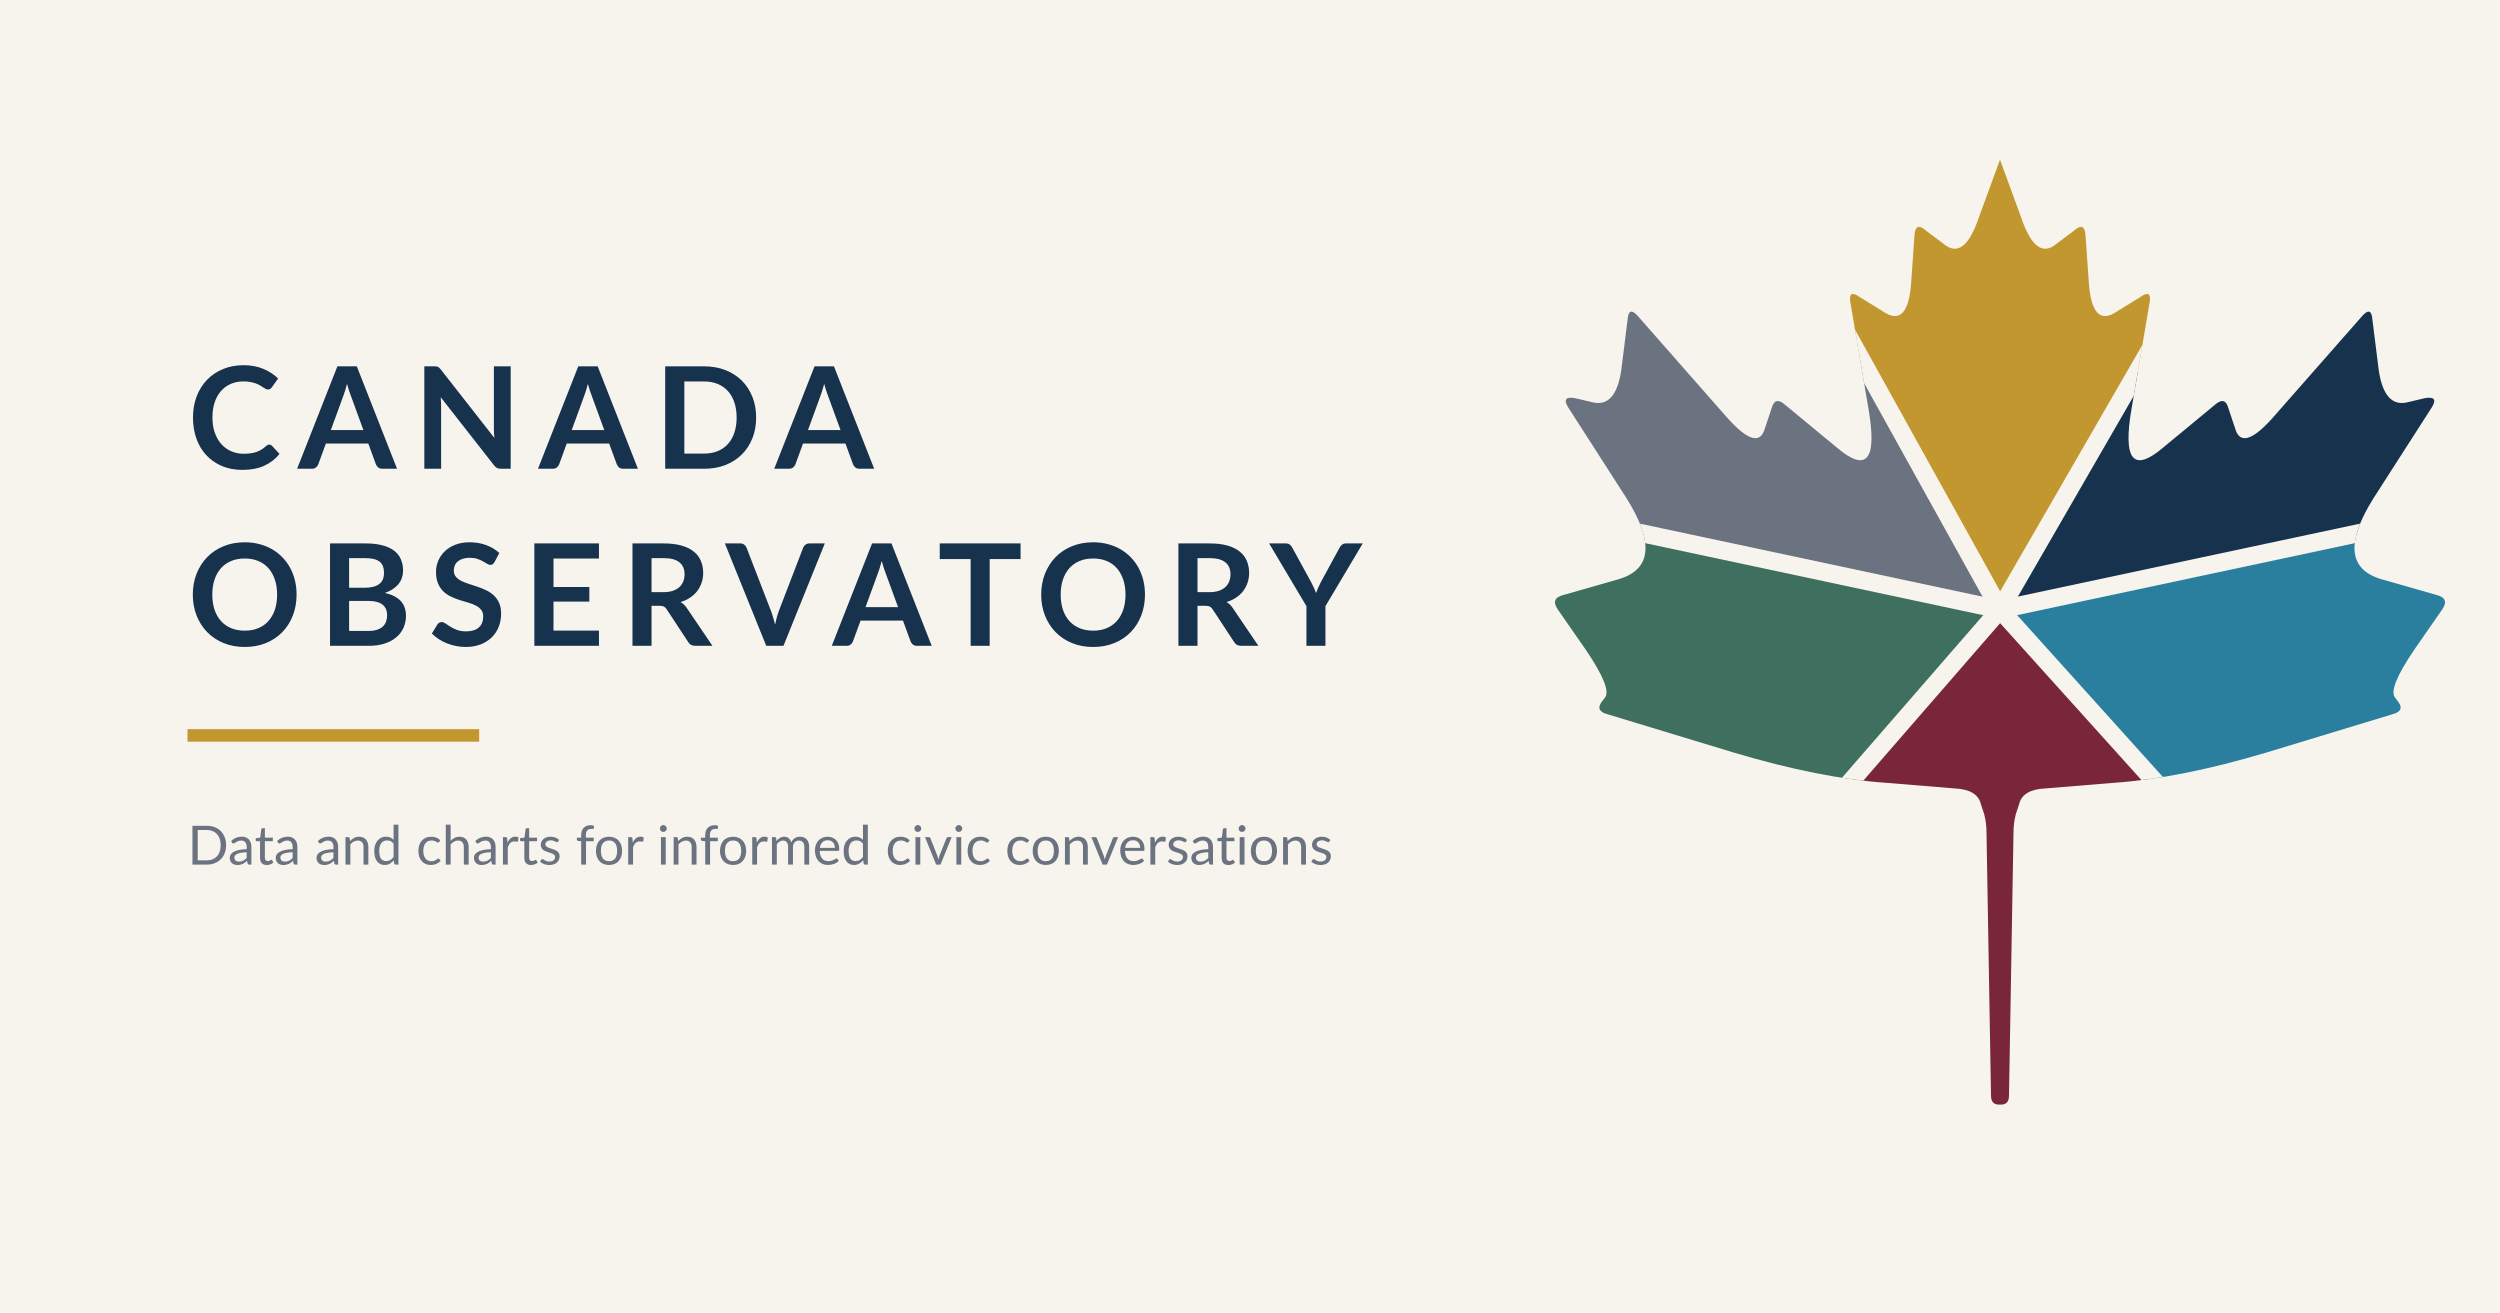
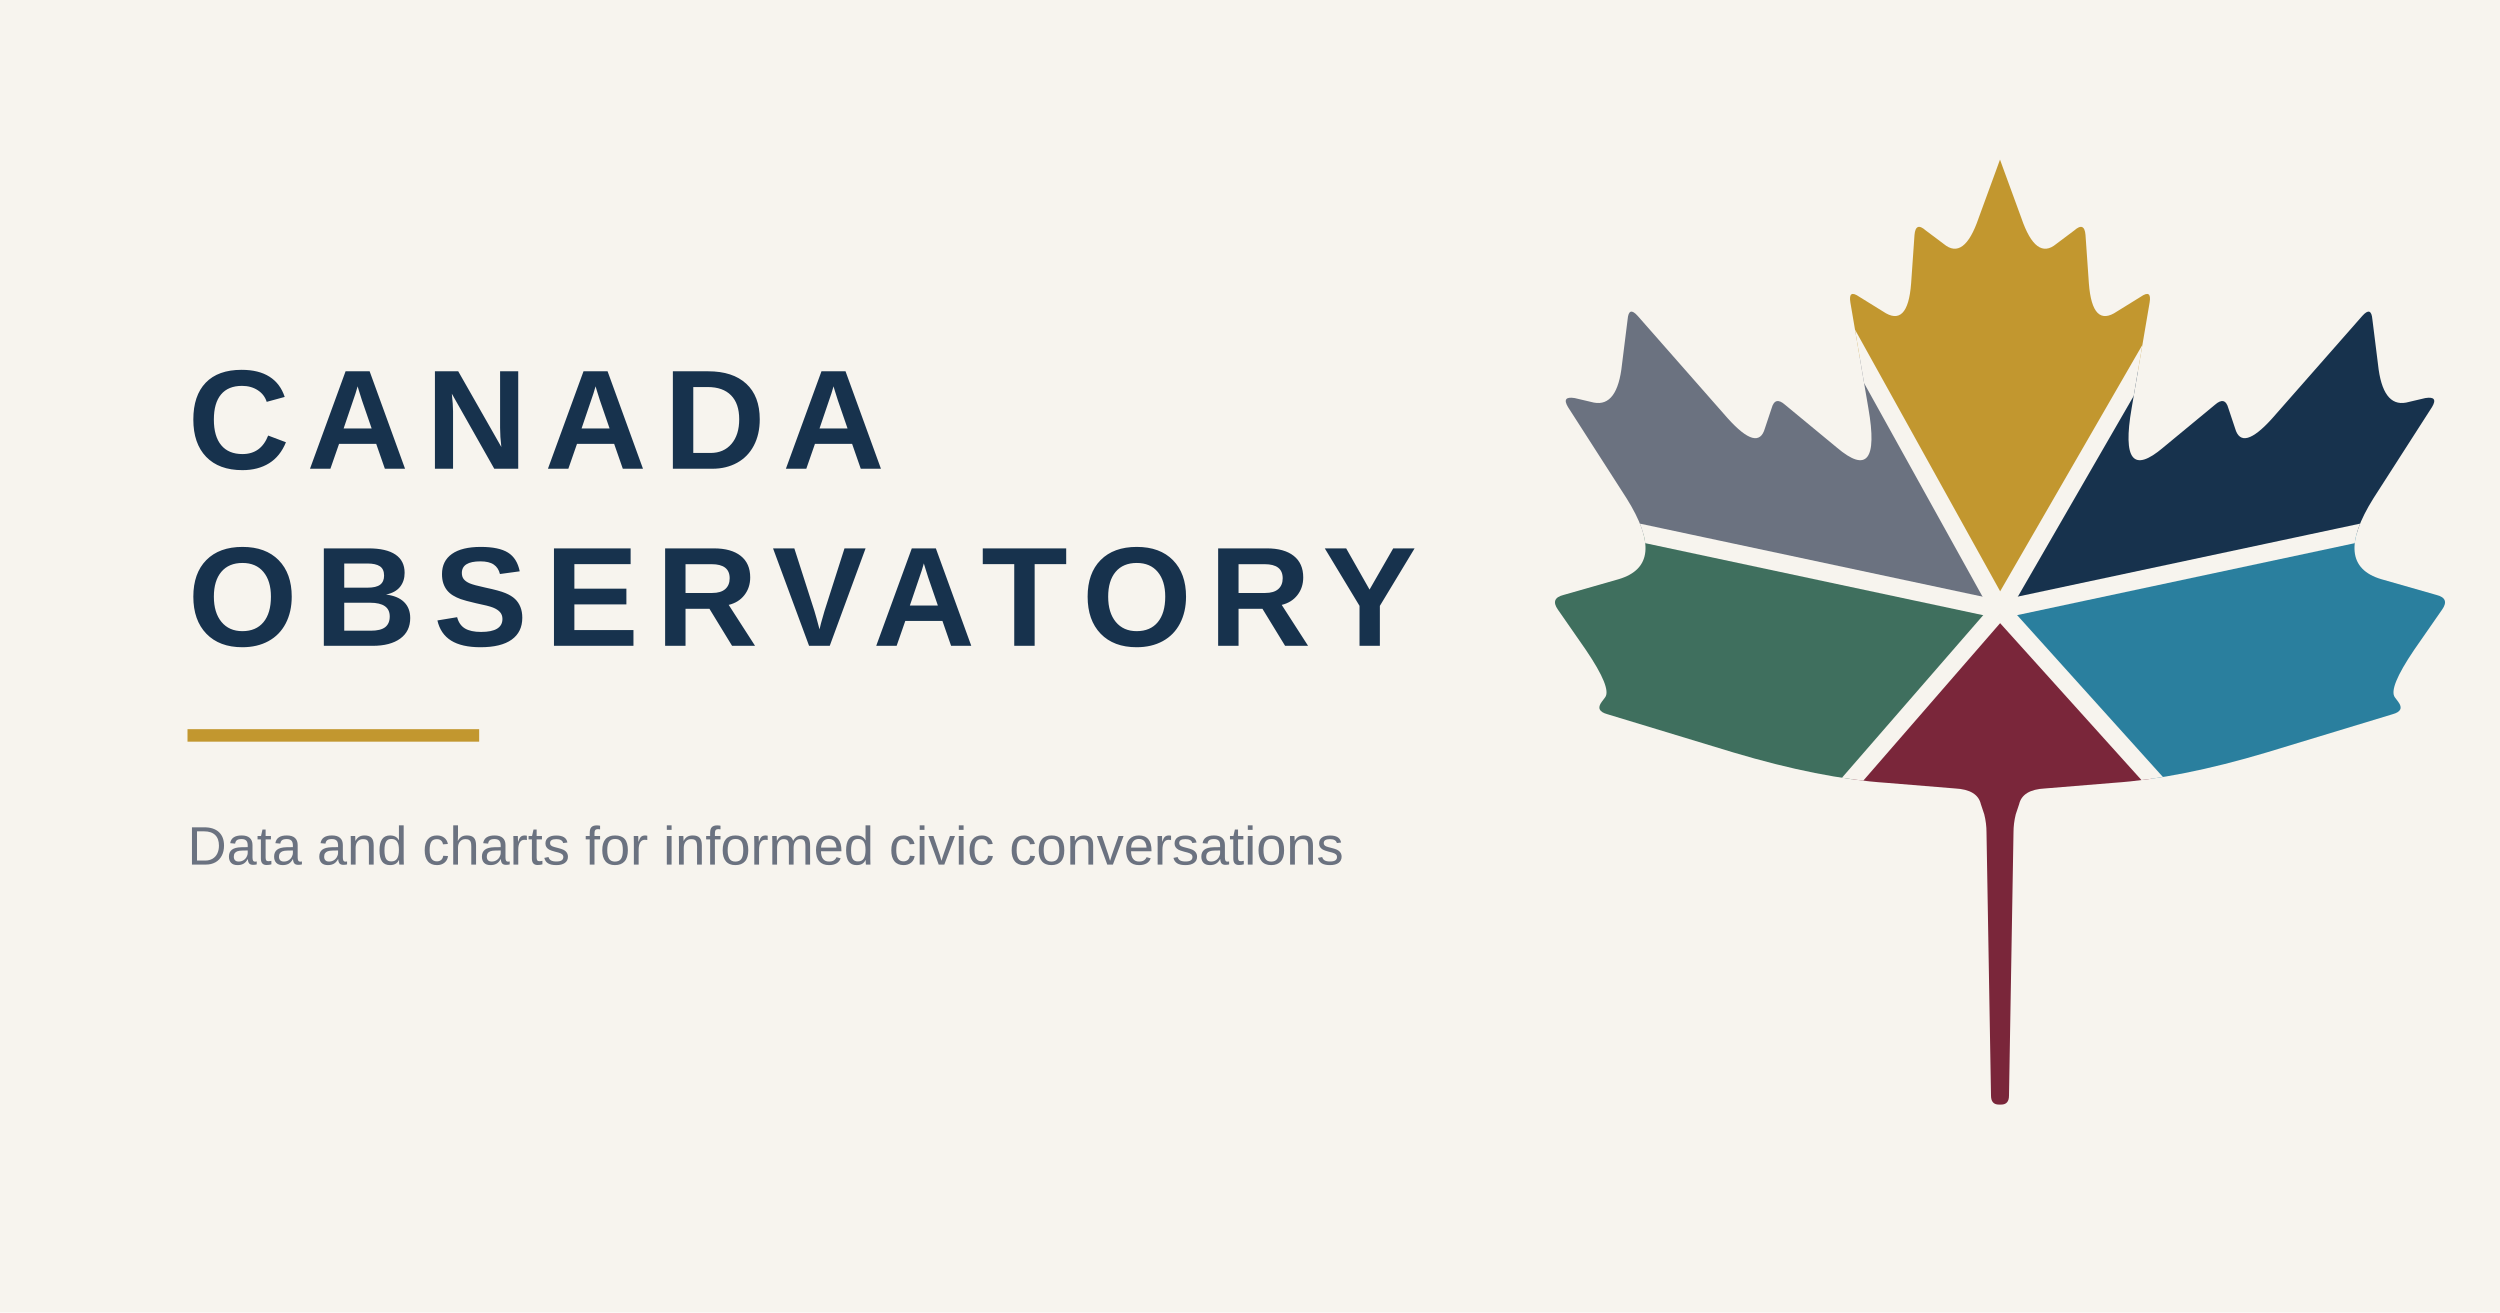
<svg xmlns="http://www.w3.org/2000/svg" viewBox="0 0 1200 630">
  <rect x="0" y="0" width="1200" height="630" fill="#F7F4EE" />
-   <text x="90" y="225" font-family="Lato, 'Helvetica Neue', Arial, sans-serif" font-size="68" font-weight="700" letter-spacing="8" fill="#17324D">CANADA</text>
-   <text x="90" y="310" font-family="Lato, 'Helvetica Neue', Arial, sans-serif" font-size="68" font-weight="700" letter-spacing="8" fill="#17324D">OBSERVATORY</text>
+   <text x="90" y="225" font-family="'Radio Canada', 'Helvetica Neue', Arial, sans-serif" font-size="68" font-weight="700" letter-spacing="8" fill="#17324D">CANADA</text>
+   <text x="90" y="310" font-family="'Radio Canada', 'Helvetica Neue', Arial, sans-serif" font-size="68" font-weight="700" letter-spacing="8" fill="#17324D">OBSERVATORY</text>
  <rect x="90" y="350" width="140" height="6" fill="#C2972F" />
-   <text x="90" y="415" font-family="Lato, 'Helvetica Neue', Arial, sans-serif" font-size="26" fill="#6B7280">Data and charts for informed civic conversations</text>
+   <text x="90" y="415" font-family="'Radio Canada', 'Helvetica Neue', Arial, sans-serif" font-size="26" fill="#6B7280">Data and charts for informed civic conversations</text>
  <g transform="translate(690,55) scale(5.4)">
    <defs>
      <path id="Lbc" d="M 50.0 4.0 Q 50.0 4.0 50.4 5.1 L 51.9 9.2 Q 53.2 13.0 55.0 11.5 L 56.6 10.3 Q 57.5 9.5 57.6 10.7 L 57.9 15.0 Q 58.2 19.0 60.4 17.5 L 62.5 16.2 Q 63.5 15.5 63.3 16.7 L 61.7 26.1 Q 60.5 33.0 64.5 29.6 L 69.1 25.8 Q 70.0 25.0 70.3 26.1 L 70.9 27.9 Q 71.5 30.0 74.2 27.0 L 82.2 17.9 Q 83.0 17.0 83.1 18.2 L 83.6 22.2 Q 84.0 26.0 86.1 25.6 L 87.8 25.2 Q 89.0 25.0 88.4 26.0 L 83.2 34.1 Q 79.5 40.0 83.9 41.3 L 88.8 42.7 Q 90.0 43.0 89.3 44.0 L 86.8 47.6 Q 84.5 51.0 85.1 51.8 L 85.4 52.2 Q 86.0 53.0 84.9 53.3 L 73.7 56.7 Q 66.0 59.0 60.1 59.4 L 54.0 59.9 Q 52.0 60.0 51.7 61.3 L 51.4 62.2 Q 51.2 63.0 51.2 63.8 L 50.8 87.2 Q 50.8 88.0 50.1 88.0 L 49.9 88.0 Q 49.2 88.0 49.2 87.2 L 48.8 63.8 Q 48.8 63.0 48.6 62.2 L 48.3 61.3 Q 48.0 60.0 46.0 59.9 L 39.9 59.4 Q 34.0 59.0 26.3 56.7 L 15.1 53.3 Q 14.0 53.0 14.6 52.2 L 14.9 51.8 Q 15.5 51.0 13.2 47.6 L 10.7 44.0 Q 10.0 43.0 11.2 42.7 L 16.1 41.3 Q 20.5 40.0 16.8 34.1 L 11.6 26.0 Q 11.0 25.0 12.2 25.2 L 13.9 25.6 Q 16.0 26.0 16.4 22.2 L 16.9 18.2 Q 17.0 17.0 17.8 17.9 L 25.8 27.0 Q 28.5 30.0 29.1 27.9 L 29.7 26.1 Q 30.0 25.0 30.9 25.8 L 35.5 29.6 Q 39.5 33.0 38.3 26.1 L 36.7 16.7 Q 36.5 15.5 37.5 16.2 L 39.6 17.5 Q 41.8 19.0 42.1 15.0 L 42.4 10.7 Q 42.5 9.5 43.4 10.3 L 45.0 11.5 Q 46.8 13.0 48.1 9.2 L 49.6 5.1 Q 50.0 4.0 50.0 4.0 Z" />
      <clipPath id="Cbc">
        <use href="#Lbc" />
      </clipPath>
    </defs>
    <g clip-path="url(#Cbc)">
      <path d="M 50 44 L 3.9 -39.1 L 97.5 -38.3 Z" fill="#C2972F" />
      <path d="M 50 44 L 97.5 -38.3 L 142.9 24.2 Z" fill="#17324D" />
      <path d="M 50 44 L 142.9 24.2 L 113.6 114.6 Z" fill="#2A7F9E" />
      <path d="M 50 44 L 113.6 114.6 L -12.3 115.7 Z" fill="#7A263A" />
      <path d="M 50 44 L -12.3 115.7 L -42.9 24.2 Z" fill="#3F6F5E" />
      <path d="M 50 44 L -42.9 24.2 L 3.9 -39.1 Z" fill="#6B7280" />
      <line x1="50" y1="44" x2="3.9" y2="-39.1" stroke="#F7F4EE" stroke-width="1.6" />
      <line x1="50" y1="44" x2="97.5" y2="-38.3" stroke="#F7F4EE" stroke-width="1.6" />
      <line x1="50" y1="44" x2="142.9" y2="24.2" stroke="#F7F4EE" stroke-width="1.6" />
      <line x1="50" y1="44" x2="113.6" y2="114.6" stroke="#F7F4EE" stroke-width="1.6" />
      <line x1="50" y1="44" x2="-12.3" y2="115.7" stroke="#F7F4EE" stroke-width="1.6" />
      <line x1="50" y1="44" x2="-42.9" y2="24.2" stroke="#F7F4EE" stroke-width="1.6" />
    </g>
  </g>
</svg>
